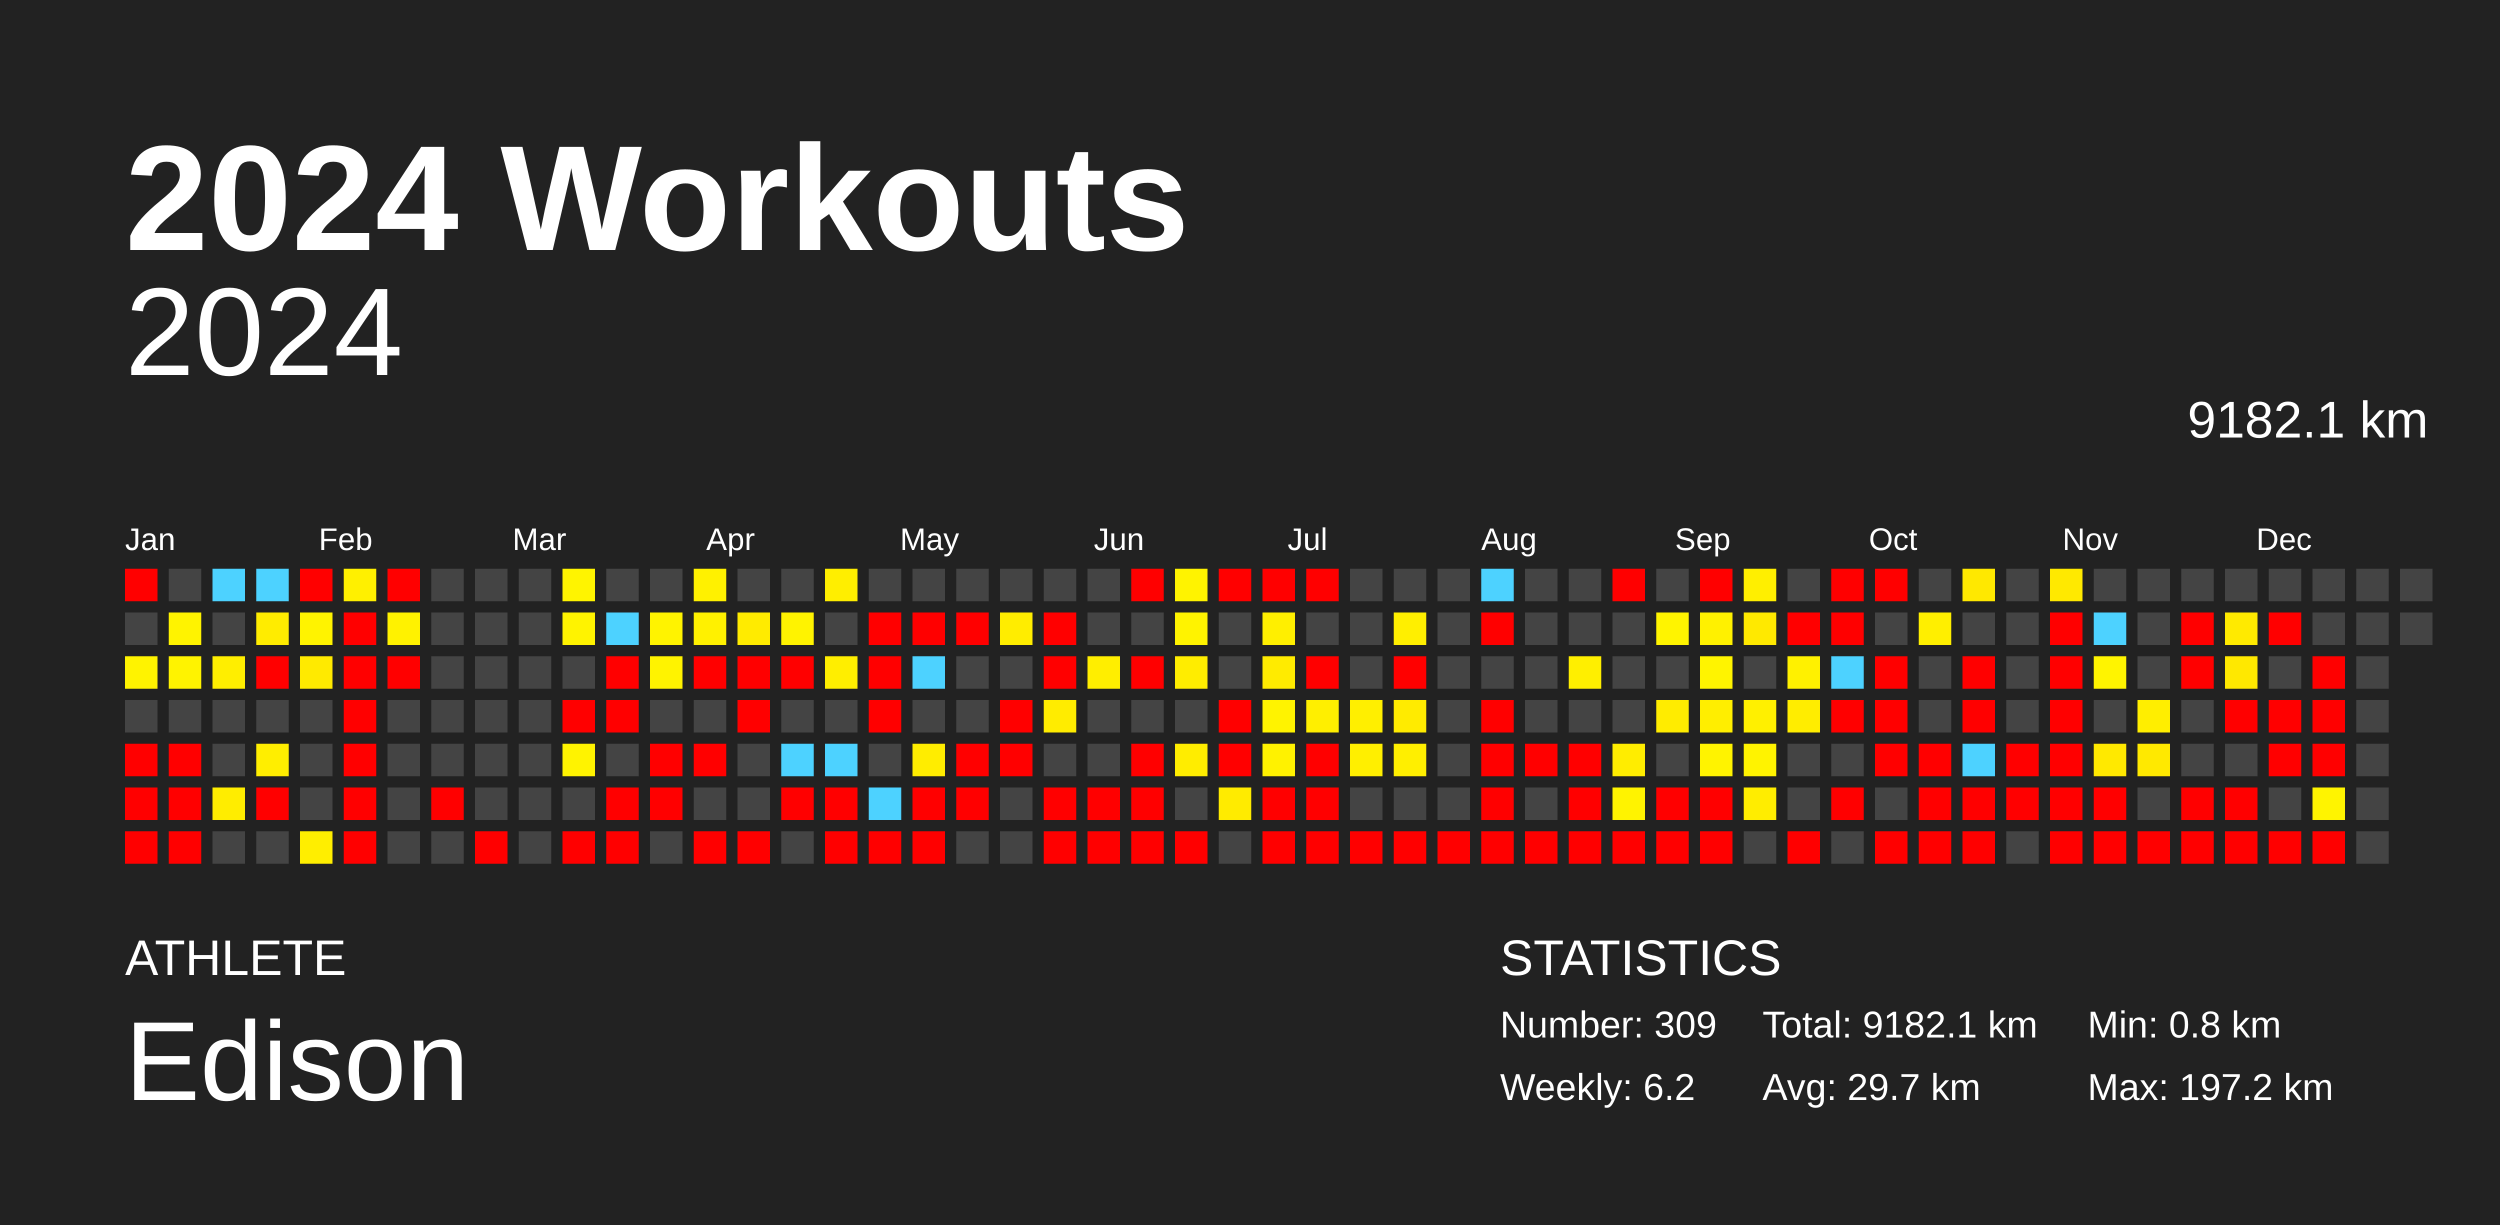
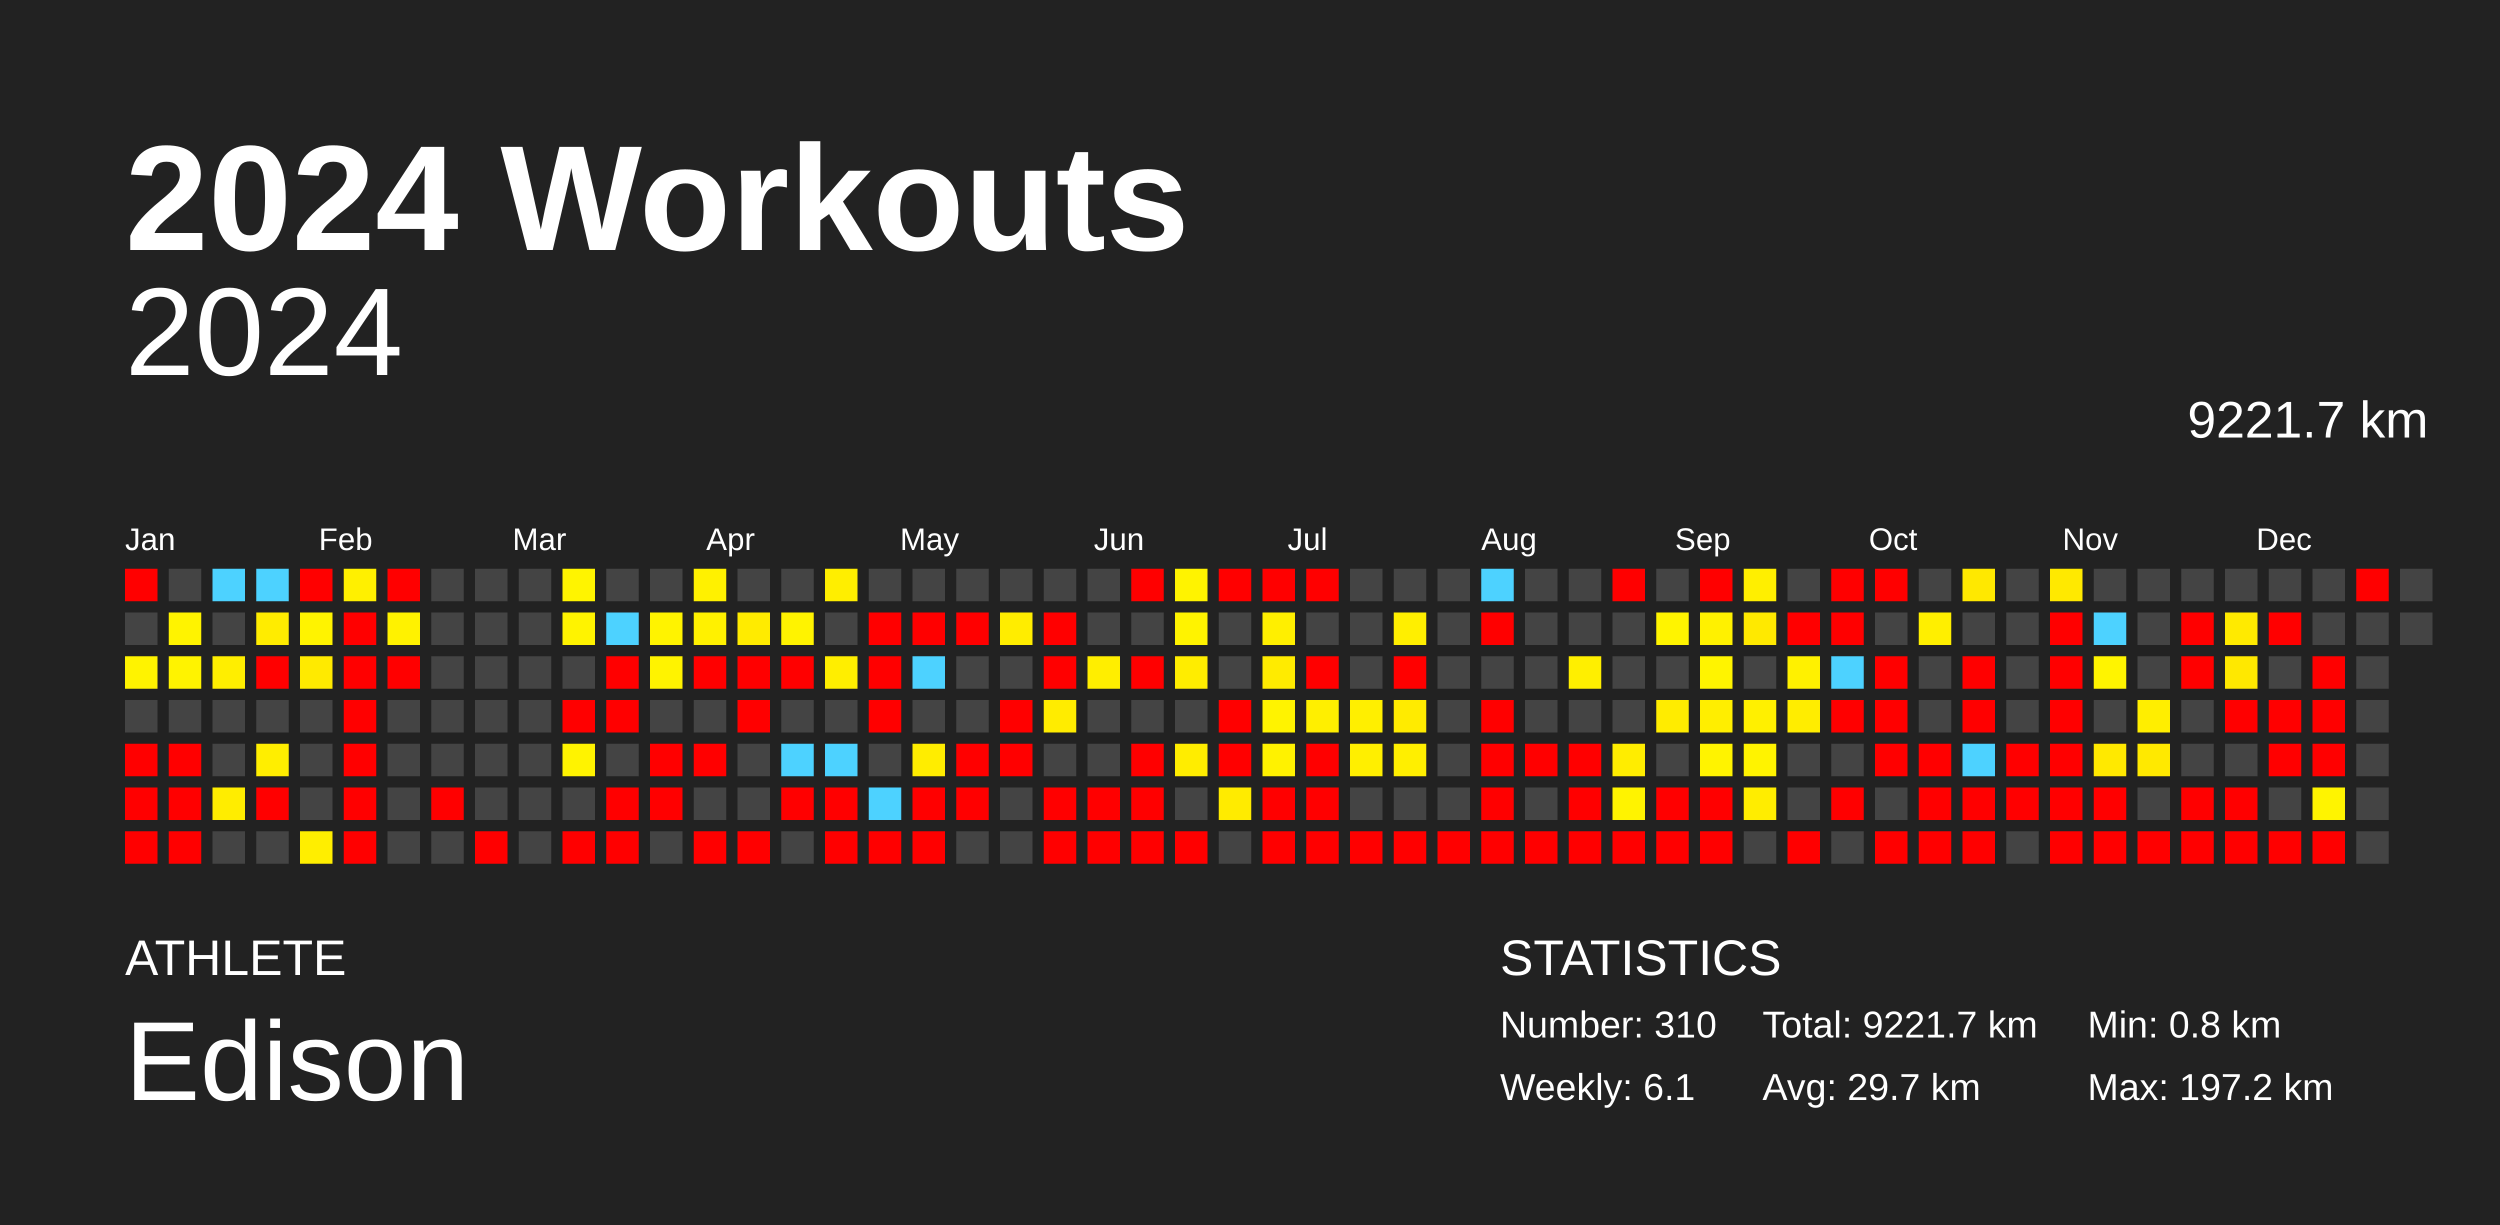
<svg xmlns="http://www.w3.org/2000/svg" baseProfile="full" height="98mm" version="1.1" viewBox="0,0,200,98" width="200mm">
  <defs />
  <rect fill="#222222" height="98" width="200" x="0" y="0" />
  <text fill="#FFFFFF" style="font-size:12px; font-family:Arial; font-weight:bold;" x="10" y="20">2024 Workouts</text>
  <text fill="#FFFFFF" style="font-size:4px; font-family:Arial" x="10" y="78">ATHLETE</text>
  <text fill="#FFFFFF" style="font-size:9px; font-family:Arial" x="10" y="88">Edison</text>
  <text fill="#FFFFFF" style="font-size:4px; font-family:Arial" x="120" y="78">STATISTICS</text>
-   <text fill="#FFFFFF" style="font-size:3px; font-family:Arial" x="120" y="83">Number: 309</text>
-   <text fill="#FFFFFF" style="font-size:3px; font-family:Arial" x="120" y="88">Weekly: 6.2</text>
-   <text fill="#FFFFFF" style="font-size:3px; font-family:Arial" x="141" y="83">Total: 9182.1 km</text>
+   <text fill="#FFFFFF" style="font-size:3px; font-family:Arial" x="120" y="83">Number: 310</text>
+   <text fill="#FFFFFF" style="font-size:3px; font-family:Arial" x="120" y="88">Weekly: 6.1</text>
+   <text fill="#FFFFFF" style="font-size:3px; font-family:Arial" x="141" y="83">Total: 9221.7 km</text>
  <text fill="#FFFFFF" style="font-size:3px; font-family:Arial" x="141" y="88">Avg: 29.7 km</text>
  <text fill="#FFFFFF" style="font-size:3px; font-family:Arial" x="167" y="83">Min: 0.8 km</text>
  <text fill="#FFFFFF" style="font-size:3px; font-family:Arial" x="167" y="88">Max: 197.2 km</text>
  <text alignment-baseline="hanging" fill="#FFFFFF" style="font-size:10.0px; font-family:Arial;" x="10" y="30">2024</text>
-   <text alignment-baseline="hanging" fill="#FFFFFF" style="font-size:4.125px; font-family:Arial;" x="175" y="35">9182.1 km</text>
+   <text alignment-baseline="hanging" fill="#FFFFFF" style="font-size:4.125px; font-family:Arial;" x="175" y="35">9221.7 km</text>
  <text fill="#FFFFFF" style="font-size:2.5px; font-family:Arial" x="10.0" y="44">Jan</text>
  <text fill="#FFFFFF" style="font-size:2.5px; font-family:Arial" x="25.5" y="44">Feb</text>
  <text fill="#FFFFFF" style="font-size:2.5px; font-family:Arial" x="41.0" y="44">Mar</text>
  <text fill="#FFFFFF" style="font-size:2.5px; font-family:Arial" x="56.5" y="44">Apr</text>
  <text fill="#FFFFFF" style="font-size:2.5px; font-family:Arial" x="72.0" y="44">May</text>
  <text fill="#FFFFFF" style="font-size:2.5px; font-family:Arial" x="87.5" y="44">Jun</text>
  <text fill="#FFFFFF" style="font-size:2.5px; font-family:Arial" x="103.0" y="44">Jul</text>
  <text fill="#FFFFFF" style="font-size:2.5px; font-family:Arial" x="118.5" y="44">Aug</text>
  <text fill="#FFFFFF" style="font-size:2.5px; font-family:Arial" x="134.0" y="44">Sep</text>
  <text fill="#FFFFFF" style="font-size:2.5px; font-family:Arial" x="149.5" y="44">Oct</text>
  <text fill="#FFFFFF" style="font-size:2.5px; font-family:Arial" x="165.0" y="44">Nov</text>
  <text fill="#FFFFFF" style="font-size:2.5px; font-family:Arial" x="180.5" y="44">Dec</text>
  <rect fill="red" height="2.6" width="2.6" x="10.0" y="45.5" />
  <rect fill="#444444" height="2.6" width="2.6" x="10.0" y="49.0" />
  <rect fill="#fff300" height="2.6" width="2.6" x="10.0" y="52.5" />
  <rect fill="#444444" height="2.6" width="2.6" x="10.0" y="56.0" />
  <rect fill="red" height="2.6" width="2.6" x="10.0" y="59.5" />
  <rect fill="red" height="2.6" width="2.6" x="10.0" y="63.0" />
  <rect fill="red" height="2.6" width="2.6" x="10.0" y="66.5" />
  <rect fill="#444444" height="2.6" width="2.6" x="13.5" y="45.5" />
  <rect fill="#fff300" height="2.6" width="2.6" x="13.5" y="49.0" />
  <rect fill="#fff300" height="2.6" width="2.6" x="13.5" y="52.5" />
  <rect fill="#444444" height="2.6" width="2.6" x="13.5" y="56.0" />
  <rect fill="red" height="2.6" width="2.6" x="13.5" y="59.5" />
  <rect fill="red" height="2.6" width="2.6" x="13.5" y="63.0" />
  <rect fill="red" height="2.6" width="2.6" x="13.5" y="66.5" />
  <rect fill="#4dd2ff" height="2.6" width="2.6" x="17.0" y="45.5" />
  <rect fill="#444444" height="2.6" width="2.6" x="17.0" y="49.0" />
  <rect fill="#ffee00" height="2.6" width="2.6" x="17.0" y="52.5" />
  <rect fill="#444444" height="2.6" width="2.6" x="17.0" y="56.0" />
  <rect fill="#444444" height="2.6" width="2.6" x="17.0" y="59.5" />
  <rect fill="#ffed00" height="2.6" width="2.6" x="17.0" y="63.0" />
  <rect fill="#444444" height="2.6" width="2.6" x="17.0" y="66.5" />
  <rect fill="#4dd2ff" height="2.6" width="2.6" x="20.5" y="45.5" />
  <rect fill="#ffec00" height="2.6" width="2.6" x="20.5" y="49.0" />
  <rect fill="red" height="2.6" width="2.6" x="20.5" y="52.5" />
  <rect fill="#444444" height="2.6" width="2.6" x="20.5" y="56.0" />
  <rect fill="#ffee00" height="2.6" width="2.6" x="20.5" y="59.5" />
  <rect fill="red" height="2.6" width="2.6" x="20.5" y="63.0" />
  <rect fill="#444444" height="2.6" width="2.6" x="20.5" y="66.5" />
  <rect fill="red" height="2.6" width="2.6" x="24.0" y="45.5" />
  <rect fill="#fff300" height="2.6" width="2.6" x="24.0" y="49.0" />
  <rect fill="#ffea00" height="2.6" width="2.6" x="24.0" y="52.5" />
  <rect fill="#444444" height="2.6" width="2.6" x="24.0" y="56.0" />
  <rect fill="#444444" height="2.6" width="2.6" x="24.0" y="59.5" />
  <rect fill="#444444" height="2.6" width="2.6" x="24.0" y="63.0" />
  <rect fill="#ffee00" height="2.6" width="2.6" x="24.0" y="66.5" />
  <rect fill="#fff000" height="2.6" width="2.6" x="27.5" y="45.5" />
  <rect fill="red" height="2.6" width="2.6" x="27.5" y="49.0" />
  <rect fill="red" height="2.6" width="2.6" x="27.5" y="52.5" />
  <rect fill="red" height="2.6" width="2.6" x="27.5" y="56.0" />
  <rect fill="red" height="2.6" width="2.6" x="27.5" y="59.5" />
  <rect fill="red" height="2.6" width="2.6" x="27.5" y="63.0" />
  <rect fill="red" height="2.6" width="2.6" x="27.5" y="66.5" />
  <rect fill="red" height="2.6" width="2.6" x="31.0" y="45.5" />
  <rect fill="#fff200" height="2.6" width="2.6" x="31.0" y="49.0" />
  <rect fill="red" height="2.6" width="2.6" x="31.0" y="52.5" />
  <rect fill="#444444" height="2.6" width="2.6" x="31.0" y="56.0" />
  <rect fill="#444444" height="2.6" width="2.6" x="31.0" y="59.5" />
  <rect fill="#444444" height="2.6" width="2.6" x="31.0" y="63.0" />
  <rect fill="#444444" height="2.6" width="2.6" x="31.0" y="66.5" />
  <rect fill="#444444" height="2.6" width="2.6" x="34.5" y="45.5" />
  <rect fill="#444444" height="2.6" width="2.6" x="34.5" y="49.0" />
  <rect fill="#444444" height="2.6" width="2.6" x="34.5" y="52.5" />
  <rect fill="#444444" height="2.6" width="2.6" x="34.5" y="56.0" />
  <rect fill="#444444" height="2.6" width="2.6" x="34.5" y="59.5" />
  <rect fill="red" height="2.6" width="2.6" x="34.5" y="63.0" />
  <rect fill="#444444" height="2.6" width="2.6" x="34.5" y="66.5" />
  <rect fill="#444444" height="2.6" width="2.6" x="38.0" y="45.5" />
  <rect fill="#444444" height="2.6" width="2.6" x="38.0" y="49.0" />
  <rect fill="#444444" height="2.6" width="2.6" x="38.0" y="52.5" />
  <rect fill="#444444" height="2.6" width="2.6" x="38.0" y="56.0" />
  <rect fill="#444444" height="2.6" width="2.6" x="38.0" y="59.5" />
  <rect fill="#444444" height="2.6" width="2.6" x="38.0" y="63.0" />
  <rect fill="red" height="2.6" width="2.6" x="38.0" y="66.5" />
  <rect fill="#444444" height="2.6" width="2.6" x="41.5" y="45.5" />
  <rect fill="#444444" height="2.6" width="2.6" x="41.5" y="49.0" />
  <rect fill="#444444" height="2.6" width="2.6" x="41.5" y="52.5" />
  <rect fill="#444444" height="2.6" width="2.6" x="41.5" y="56.0" />
  <rect fill="#444444" height="2.6" width="2.6" x="41.5" y="59.5" />
  <rect fill="#444444" height="2.6" width="2.6" x="41.5" y="63.0" />
  <rect fill="#444444" height="2.6" width="2.6" x="41.5" y="66.5" />
  <rect fill="#fff400" height="2.6" width="2.6" x="45.0" y="45.5" />
  <rect fill="#fff300" height="2.6" width="2.6" x="45.0" y="49.0" />
  <rect fill="#444444" height="2.6" width="2.6" x="45.0" y="52.5" />
  <rect fill="red" height="2.6" width="2.6" x="45.0" y="56.0" />
  <rect fill="#fff300" height="2.6" width="2.6" x="45.0" y="59.5" />
  <rect fill="#444444" height="2.6" width="2.6" x="45.0" y="63.0" />
  <rect fill="red" height="2.6" width="2.6" x="45.0" y="66.5" />
  <rect fill="#444444" height="2.6" width="2.6" x="48.5" y="45.5" />
  <rect fill="#4dd2ff" height="2.6" width="2.6" x="48.5" y="49.0" />
  <rect fill="red" height="2.6" width="2.6" x="48.5" y="52.5" />
  <rect fill="red" height="2.6" width="2.6" x="48.5" y="56.0" />
  <rect fill="#444444" height="2.6" width="2.6" x="48.5" y="59.5" />
  <rect fill="red" height="2.6" width="2.6" x="48.5" y="63.0" />
  <rect fill="red" height="2.6" width="2.6" x="48.5" y="66.5" />
  <rect fill="#444444" height="2.6" width="2.6" x="52.0" y="45.5" />
  <rect fill="#fff300" height="2.6" width="2.6" x="52.0" y="49.0" />
  <rect fill="#fff300" height="2.6" width="2.6" x="52.0" y="52.5" />
  <rect fill="#444444" height="2.6" width="2.6" x="52.0" y="56.0" />
  <rect fill="red" height="2.6" width="2.6" x="52.0" y="59.5" />
  <rect fill="red" height="2.6" width="2.6" x="52.0" y="63.0" />
  <rect fill="#444444" height="2.6" width="2.6" x="52.0" y="66.5" />
  <rect fill="#fff100" height="2.6" width="2.6" x="55.5" y="45.5" />
  <rect fill="#fff100" height="2.6" width="2.6" x="55.5" y="49.0" />
  <rect fill="red" height="2.6" width="2.6" x="55.5" y="52.5" />
  <rect fill="#444444" height="2.6" width="2.6" x="55.5" y="56.0" />
  <rect fill="red" height="2.6" width="2.6" x="55.5" y="59.5" />
  <rect fill="#444444" height="2.6" width="2.6" x="55.5" y="63.0" />
  <rect fill="red" height="2.6" width="2.6" x="55.5" y="66.5" />
  <rect fill="#444444" height="2.6" width="2.6" x="59.0" y="45.5" />
  <rect fill="#ffeb00" height="2.6" width="2.6" x="59.0" y="49.0" />
  <rect fill="red" height="2.6" width="2.6" x="59.0" y="52.5" />
  <rect fill="red" height="2.6" width="2.6" x="59.0" y="56.0" />
  <rect fill="#444444" height="2.6" width="2.6" x="59.0" y="59.5" />
  <rect fill="#444444" height="2.6" width="2.6" x="59.0" y="63.0" />
  <rect fill="red" height="2.6" width="2.6" x="59.0" y="66.5" />
  <rect fill="#444444" height="2.6" width="2.6" x="62.5" y="45.5" />
  <rect fill="#fff300" height="2.6" width="2.6" x="62.5" y="49.0" />
  <rect fill="red" height="2.6" width="2.6" x="62.5" y="52.5" />
  <rect fill="#444444" height="2.6" width="2.6" x="62.5" y="56.0" />
  <rect fill="#4dd2ff" height="2.6" width="2.6" x="62.5" y="59.5" />
  <rect fill="red" height="2.6" width="2.6" x="62.5" y="63.0" />
  <rect fill="#444444" height="2.6" width="2.6" x="62.5" y="66.5" />
  <rect fill="#ffee00" height="2.6" width="2.6" x="66.0" y="45.5" />
  <rect fill="#444444" height="2.6" width="2.6" x="66.0" y="49.0" />
  <rect fill="#ffee00" height="2.6" width="2.6" x="66.0" y="52.5" />
  <rect fill="#444444" height="2.6" width="2.6" x="66.0" y="56.0" />
  <rect fill="#4dd2ff" height="2.6" width="2.6" x="66.0" y="59.5" />
  <rect fill="red" height="2.6" width="2.6" x="66.0" y="63.0" />
  <rect fill="red" height="2.6" width="2.6" x="66.0" y="66.5" />
  <rect fill="#444444" height="2.6" width="2.6" x="69.5" y="45.5" />
  <rect fill="red" height="2.6" width="2.6" x="69.5" y="49.0" />
  <rect fill="red" height="2.6" width="2.6" x="69.5" y="52.5" />
  <rect fill="red" height="2.6" width="2.6" x="69.5" y="56.0" />
  <rect fill="#444444" height="2.6" width="2.6" x="69.5" y="59.5" />
  <rect fill="#4dd2ff" height="2.6" width="2.6" x="69.5" y="63.0" />
  <rect fill="red" height="2.6" width="2.6" x="69.5" y="66.5" />
  <rect fill="#444444" height="2.6" width="2.6" x="73.0" y="45.5" />
  <rect fill="red" height="2.6" width="2.6" x="73.0" y="49.0" />
  <rect fill="#4dd2ff" height="2.6" width="2.6" x="73.0" y="52.5" />
  <rect fill="#444444" height="2.6" width="2.6" x="73.0" y="56.0" />
  <rect fill="#ffed00" height="2.6" width="2.6" x="73.0" y="59.5" />
  <rect fill="red" height="2.6" width="2.6" x="73.0" y="63.0" />
  <rect fill="red" height="2.6" width="2.6" x="73.0" y="66.5" />
  <rect fill="#444444" height="2.6" width="2.6" x="76.5" y="45.5" />
  <rect fill="red" height="2.6" width="2.6" x="76.5" y="49.0" />
  <rect fill="#444444" height="2.6" width="2.6" x="76.5" y="52.5" />
  <rect fill="#444444" height="2.6" width="2.6" x="76.5" y="56.0" />
  <rect fill="red" height="2.6" width="2.6" x="76.5" y="59.5" />
  <rect fill="red" height="2.6" width="2.6" x="76.5" y="63.0" />
  <rect fill="#444444" height="2.6" width="2.6" x="76.5" y="66.5" />
  <rect fill="#444444" height="2.6" width="2.6" x="80.0" y="45.5" />
  <rect fill="#ffed00" height="2.6" width="2.6" x="80.0" y="49.0" />
  <rect fill="#444444" height="2.6" width="2.6" x="80.0" y="52.5" />
  <rect fill="red" height="2.6" width="2.6" x="80.0" y="56.0" />
  <rect fill="red" height="2.6" width="2.6" x="80.0" y="59.5" />
  <rect fill="#444444" height="2.6" width="2.6" x="80.0" y="63.0" />
  <rect fill="#444444" height="2.6" width="2.6" x="80.0" y="66.5" />
  <rect fill="#444444" height="2.6" width="2.6" x="83.5" y="45.5" />
  <rect fill="red" height="2.6" width="2.6" x="83.5" y="49.0" />
  <rect fill="red" height="2.6" width="2.6" x="83.5" y="52.5" />
  <rect fill="#ffec00" height="2.6" width="2.6" x="83.5" y="56.0" />
  <rect fill="#444444" height="2.6" width="2.6" x="83.5" y="59.5" />
  <rect fill="red" height="2.6" width="2.6" x="83.5" y="63.0" />
  <rect fill="red" height="2.6" width="2.6" x="83.5" y="66.5" />
  <rect fill="#444444" height="2.6" width="2.6" x="87.0" y="45.5" />
  <rect fill="#444444" height="2.6" width="2.6" x="87.0" y="49.0" />
  <rect fill="#ffee00" height="2.6" width="2.6" x="87.0" y="52.5" />
  <rect fill="#444444" height="2.6" width="2.6" x="87.0" y="56.0" />
  <rect fill="#444444" height="2.6" width="2.6" x="87.0" y="59.5" />
  <rect fill="red" height="2.6" width="2.6" x="87.0" y="63.0" />
  <rect fill="red" height="2.6" width="2.6" x="87.0" y="66.5" />
  <rect fill="red" height="2.6" width="2.6" x="90.5" y="45.5" />
  <rect fill="#444444" height="2.6" width="2.6" x="90.5" y="49.0" />
  <rect fill="red" height="2.6" width="2.6" x="90.5" y="52.5" />
  <rect fill="#444444" height="2.6" width="2.6" x="90.5" y="56.0" />
  <rect fill="red" height="2.6" width="2.6" x="90.5" y="59.5" />
  <rect fill="red" height="2.6" width="2.6" x="90.5" y="63.0" />
  <rect fill="red" height="2.6" width="2.6" x="90.5" y="66.5" />
  <rect fill="#fff300" height="2.6" width="2.6" x="94.0" y="45.5" />
  <rect fill="#fff300" height="2.6" width="2.6" x="94.0" y="49.0" />
  <rect fill="#ffed00" height="2.6" width="2.6" x="94.0" y="52.5" />
  <rect fill="#444444" height="2.6" width="2.6" x="94.0" y="56.0" />
  <rect fill="#ffed00" height="2.6" width="2.6" x="94.0" y="59.5" />
  <rect fill="#444444" height="2.6" width="2.6" x="94.0" y="63.0" />
  <rect fill="red" height="2.6" width="2.6" x="94.0" y="66.5" />
  <rect fill="red" height="2.6" width="2.6" x="97.5" y="45.5" />
  <rect fill="#444444" height="2.6" width="2.6" x="97.5" y="49.0" />
  <rect fill="#444444" height="2.6" width="2.6" x="97.5" y="52.5" />
  <rect fill="red" height="2.6" width="2.6" x="97.5" y="56.0" />
  <rect fill="red" height="2.6" width="2.6" x="97.5" y="59.5" />
  <rect fill="#ffeb00" height="2.6" width="2.6" x="97.5" y="63.0" />
  <rect fill="#444444" height="2.6" width="2.6" x="97.5" y="66.5" />
  <rect fill="red" height="2.6" width="2.6" x="101.0" y="45.5" />
  <rect fill="#ffef00" height="2.6" width="2.6" x="101.0" y="49.0" />
  <rect fill="#ffeb00" height="2.6" width="2.6" x="101.0" y="52.5" />
  <rect fill="#fff300" height="2.6" width="2.6" x="101.0" y="56.0" />
  <rect fill="#fff200" height="2.6" width="2.6" x="101.0" y="59.5" />
  <rect fill="red" height="2.6" width="2.6" x="101.0" y="63.0" />
  <rect fill="red" height="2.6" width="2.6" x="101.0" y="66.5" />
  <rect fill="red" height="2.6" width="2.6" x="104.5" y="45.5" />
  <rect fill="#444444" height="2.6" width="2.6" x="104.5" y="49.0" />
  <rect fill="red" height="2.6" width="2.6" x="104.5" y="52.5" />
  <rect fill="#ffef00" height="2.6" width="2.6" x="104.5" y="56.0" />
  <rect fill="red" height="2.6" width="2.6" x="104.5" y="59.5" />
  <rect fill="red" height="2.6" width="2.6" x="104.5" y="63.0" />
  <rect fill="red" height="2.6" width="2.6" x="104.5" y="66.5" />
  <rect fill="#444444" height="2.6" width="2.6" x="108.0" y="45.5" />
  <rect fill="#444444" height="2.6" width="2.6" x="108.0" y="49.0" />
  <rect fill="#444444" height="2.6" width="2.6" x="108.0" y="52.5" />
  <rect fill="#ffef00" height="2.6" width="2.6" x="108.0" y="56.0" />
  <rect fill="#ffef00" height="2.6" width="2.6" x="108.0" y="59.5" />
  <rect fill="#444444" height="2.6" width="2.6" x="108.0" y="63.0" />
  <rect fill="red" height="2.6" width="2.6" x="108.0" y="66.5" />
  <rect fill="#444444" height="2.6" width="2.6" x="111.5" y="45.5" />
  <rect fill="#ffef00" height="2.6" width="2.6" x="111.5" y="49.0" />
  <rect fill="red" height="2.6" width="2.6" x="111.5" y="52.5" />
  <rect fill="#ffeb00" height="2.6" width="2.6" x="111.5" y="56.0" />
  <rect fill="#ffef00" height="2.6" width="2.6" x="111.5" y="59.5" />
  <rect fill="#444444" height="2.6" width="2.6" x="111.5" y="63.0" />
  <rect fill="red" height="2.6" width="2.6" x="111.5" y="66.5" />
  <rect fill="#444444" height="2.6" width="2.6" x="115.0" y="45.5" />
  <rect fill="#444444" height="2.6" width="2.6" x="115.0" y="49.0" />
  <rect fill="#444444" height="2.6" width="2.6" x="115.0" y="52.5" />
  <rect fill="#444444" height="2.6" width="2.6" x="115.0" y="56.0" />
  <rect fill="#444444" height="2.6" width="2.6" x="115.0" y="59.5" />
  <rect fill="#444444" height="2.6" width="2.6" x="115.0" y="63.0" />
  <rect fill="red" height="2.6" width="2.6" x="115.0" y="66.5" />
  <rect fill="#4dd2ff" height="2.6" width="2.6" x="118.5" y="45.5" />
  <rect fill="red" height="2.6" width="2.6" x="118.5" y="49.0" />
  <rect fill="#444444" height="2.6" width="2.6" x="118.5" y="52.5" />
  <rect fill="red" height="2.6" width="2.6" x="118.5" y="56.0" />
  <rect fill="red" height="2.6" width="2.6" x="118.5" y="59.5" />
  <rect fill="red" height="2.6" width="2.6" x="118.5" y="63.0" />
  <rect fill="red" height="2.6" width="2.6" x="118.5" y="66.5" />
  <rect fill="#444444" height="2.6" width="2.6" x="122.0" y="45.5" />
  <rect fill="#444444" height="2.6" width="2.6" x="122.0" y="49.0" />
  <rect fill="#444444" height="2.6" width="2.6" x="122.0" y="52.5" />
  <rect fill="#444444" height="2.6" width="2.6" x="122.0" y="56.0" />
  <rect fill="red" height="2.6" width="2.6" x="122.0" y="59.5" />
  <rect fill="#444444" height="2.6" width="2.6" x="122.0" y="63.0" />
  <rect fill="red" height="2.6" width="2.6" x="122.0" y="66.5" />
  <rect fill="#444444" height="2.6" width="2.6" x="125.5" y="45.5" />
  <rect fill="#444444" height="2.6" width="2.6" x="125.5" y="49.0" />
  <rect fill="#ffef00" height="2.6" width="2.6" x="125.5" y="52.5" />
  <rect fill="#444444" height="2.6" width="2.6" x="125.5" y="56.0" />
  <rect fill="red" height="2.6" width="2.6" x="125.5" y="59.5" />
  <rect fill="red" height="2.6" width="2.6" x="125.5" y="63.0" />
  <rect fill="red" height="2.6" width="2.6" x="125.5" y="66.5" />
  <rect fill="red" height="2.6" width="2.6" x="129.0" y="45.5" />
  <rect fill="#444444" height="2.6" width="2.6" x="129.0" y="49.0" />
  <rect fill="#444444" height="2.6" width="2.6" x="129.0" y="52.5" />
  <rect fill="#444444" height="2.6" width="2.6" x="129.0" y="56.0" />
  <rect fill="#ffed00" height="2.6" width="2.6" x="129.0" y="59.5" />
  <rect fill="#fff300" height="2.6" width="2.6" x="129.0" y="63.0" />
  <rect fill="red" height="2.6" width="2.6" x="129.0" y="66.5" />
  <rect fill="#444444" height="2.6" width="2.6" x="132.5" y="45.5" />
  <rect fill="#fff400" height="2.6" width="2.6" x="132.5" y="49.0" />
  <rect fill="#444444" height="2.6" width="2.6" x="132.5" y="52.5" />
  <rect fill="#ffec00" height="2.6" width="2.6" x="132.5" y="56.0" />
  <rect fill="#444444" height="2.6" width="2.6" x="132.5" y="59.5" />
  <rect fill="red" height="2.6" width="2.6" x="132.5" y="63.0" />
  <rect fill="red" height="2.6" width="2.6" x="132.5" y="66.5" />
  <rect fill="red" height="2.6" width="2.6" x="136.0" y="45.5" />
  <rect fill="#fff100" height="2.6" width="2.6" x="136.0" y="49.0" />
  <rect fill="#fff400" height="2.6" width="2.6" x="136.0" y="52.5" />
  <rect fill="#ffee00" height="2.6" width="2.6" x="136.0" y="56.0" />
  <rect fill="#fff300" height="2.6" width="2.6" x="136.0" y="59.5" />
  <rect fill="red" height="2.6" width="2.6" x="136.0" y="63.0" />
  <rect fill="red" height="2.6" width="2.6" x="136.0" y="66.5" />
  <rect fill="#ffef00" height="2.6" width="2.6" x="139.5" y="45.5" />
  <rect fill="#ffe900" height="2.6" width="2.6" x="139.5" y="49.0" />
  <rect fill="#444444" height="2.6" width="2.6" x="139.5" y="52.5" />
  <rect fill="#fff000" height="2.6" width="2.6" x="139.5" y="56.0" />
  <rect fill="#fff300" height="2.6" width="2.6" x="139.5" y="59.5" />
  <rect fill="#ffed00" height="2.6" width="2.6" x="139.5" y="63.0" />
  <rect fill="#444444" height="2.6" width="2.6" x="139.5" y="66.5" />
  <rect fill="#444444" height="2.6" width="2.6" x="143.0" y="45.5" />
  <rect fill="red" height="2.6" width="2.6" x="143.0" y="49.0" />
  <rect fill="#fff100" height="2.6" width="2.6" x="143.0" y="52.5" />
  <rect fill="#ffed00" height="2.6" width="2.6" x="143.0" y="56.0" />
  <rect fill="#444444" height="2.6" width="2.6" x="143.0" y="59.5" />
  <rect fill="#444444" height="2.6" width="2.6" x="143.0" y="63.0" />
  <rect fill="red" height="2.6" width="2.6" x="143.0" y="66.5" />
  <rect fill="red" height="2.6" width="2.6" x="146.5" y="45.5" />
  <rect fill="red" height="2.6" width="2.6" x="146.5" y="49.0" />
  <rect fill="#4dd2ff" height="2.6" width="2.6" x="146.5" y="52.5" />
  <rect fill="red" height="2.6" width="2.6" x="146.5" y="56.0" />
  <rect fill="#444444" height="2.6" width="2.6" x="146.5" y="59.5" />
  <rect fill="red" height="2.6" width="2.6" x="146.5" y="63.0" />
  <rect fill="#444444" height="2.6" width="2.6" x="146.5" y="66.5" />
  <rect fill="red" height="2.6" width="2.6" x="150.0" y="45.5" />
  <rect fill="#444444" height="2.6" width="2.6" x="150.0" y="49.0" />
  <rect fill="red" height="2.6" width="2.6" x="150.0" y="52.5" />
  <rect fill="red" height="2.6" width="2.6" x="150.0" y="56.0" />
  <rect fill="red" height="2.6" width="2.6" x="150.0" y="59.5" />
  <rect fill="#444444" height="2.6" width="2.6" x="150.0" y="63.0" />
  <rect fill="red" height="2.6" width="2.6" x="150.0" y="66.5" />
  <rect fill="#444444" height="2.6" width="2.6" x="153.5" y="45.5" />
  <rect fill="#ffef00" height="2.6" width="2.6" x="153.5" y="49.0" />
  <rect fill="#444444" height="2.6" width="2.6" x="153.5" y="52.5" />
  <rect fill="#444444" height="2.6" width="2.6" x="153.5" y="56.0" />
  <rect fill="red" height="2.6" width="2.6" x="153.5" y="59.5" />
  <rect fill="red" height="2.6" width="2.6" x="153.5" y="63.0" />
  <rect fill="red" height="2.6" width="2.6" x="153.5" y="66.5" />
  <rect fill="#ffe800" height="2.6" width="2.6" x="157.0" y="45.5" />
  <rect fill="#444444" height="2.6" width="2.6" x="157.0" y="49.0" />
  <rect fill="red" height="2.6" width="2.6" x="157.0" y="52.5" />
  <rect fill="red" height="2.6" width="2.6" x="157.0" y="56.0" />
  <rect fill="#4dd2ff" height="2.6" width="2.6" x="157.0" y="59.5" />
  <rect fill="red" height="2.6" width="2.6" x="157.0" y="63.0" />
  <rect fill="red" height="2.6" width="2.6" x="157.0" y="66.5" />
  <rect fill="#444444" height="2.6" width="2.6" x="160.5" y="45.5" />
  <rect fill="#444444" height="2.6" width="2.6" x="160.5" y="49.0" />
  <rect fill="#444444" height="2.6" width="2.6" x="160.5" y="52.5" />
  <rect fill="#444444" height="2.6" width="2.6" x="160.5" y="56.0" />
  <rect fill="red" height="2.6" width="2.6" x="160.5" y="59.5" />
  <rect fill="red" height="2.6" width="2.6" x="160.5" y="63.0" />
  <rect fill="#444444" height="2.6" width="2.6" x="160.5" y="66.5" />
  <rect fill="#ffe900" height="2.6" width="2.6" x="164.0" y="45.5" />
  <rect fill="red" height="2.6" width="2.6" x="164.0" y="49.0" />
  <rect fill="red" height="2.6" width="2.6" x="164.0" y="52.5" />
  <rect fill="red" height="2.6" width="2.6" x="164.0" y="56.0" />
  <rect fill="red" height="2.6" width="2.6" x="164.0" y="59.5" />
  <rect fill="red" height="2.6" width="2.6" x="164.0" y="63.0" />
  <rect fill="red" height="2.6" width="2.6" x="164.0" y="66.5" />
  <rect fill="#444444" height="2.6" width="2.6" x="167.5" y="45.5" />
  <rect fill="#4dd2ff" height="2.6" width="2.6" x="167.5" y="49.0" />
  <rect fill="#fff400" height="2.6" width="2.6" x="167.5" y="52.5" />
  <rect fill="#444444" height="2.6" width="2.6" x="167.5" y="56.0" />
  <rect fill="#ffe900" height="2.6" width="2.6" x="167.5" y="59.5" />
  <rect fill="red" height="2.6" width="2.6" x="167.5" y="63.0" />
  <rect fill="red" height="2.6" width="2.6" x="167.5" y="66.5" />
  <rect fill="#444444" height="2.6" width="2.6" x="171.0" y="45.5" />
  <rect fill="#444444" height="2.6" width="2.6" x="171.0" y="49.0" />
  <rect fill="#444444" height="2.6" width="2.6" x="171.0" y="52.5" />
  <rect fill="#ffee00" height="2.6" width="2.6" x="171.0" y="56.0" />
  <rect fill="#ffe900" height="2.6" width="2.6" x="171.0" y="59.5" />
  <rect fill="#444444" height="2.6" width="2.6" x="171.0" y="63.0" />
  <rect fill="red" height="2.6" width="2.6" x="171.0" y="66.5" />
  <rect fill="#444444" height="2.6" width="2.6" x="174.5" y="45.5" />
  <rect fill="red" height="2.6" width="2.6" x="174.5" y="49.0" />
  <rect fill="red" height="2.6" width="2.6" x="174.5" y="52.5" />
  <rect fill="#444444" height="2.6" width="2.6" x="174.5" y="56.0" />
  <rect fill="#444444" height="2.6" width="2.6" x="174.5" y="59.5" />
  <rect fill="red" height="2.6" width="2.6" x="174.5" y="63.0" />
  <rect fill="red" height="2.6" width="2.6" x="174.5" y="66.5" />
  <rect fill="#444444" height="2.6" width="2.6" x="178.0" y="45.5" />
  <rect fill="#ffea00" height="2.6" width="2.6" x="178.0" y="49.0" />
  <rect fill="#ffe800" height="2.6" width="2.6" x="178.0" y="52.5" />
  <rect fill="red" height="2.6" width="2.6" x="178.0" y="56.0" />
  <rect fill="#444444" height="2.6" width="2.6" x="178.0" y="59.5" />
  <rect fill="red" height="2.6" width="2.6" x="178.0" y="63.0" />
  <rect fill="red" height="2.6" width="2.6" x="178.0" y="66.5" />
  <rect fill="#444444" height="2.6" width="2.6" x="181.5" y="45.5" />
  <rect fill="red" height="2.6" width="2.6" x="181.5" y="49.0" />
  <rect fill="#444444" height="2.6" width="2.6" x="181.5" y="52.5" />
  <rect fill="red" height="2.6" width="2.6" x="181.5" y="56.0" />
  <rect fill="red" height="2.6" width="2.6" x="181.5" y="59.5" />
  <rect fill="#444444" height="2.6" width="2.6" x="181.5" y="63.0" />
  <rect fill="red" height="2.6" width="2.6" x="181.5" y="66.5" />
  <rect fill="#444444" height="2.6" width="2.6" x="185.0" y="45.5" />
  <rect fill="#444444" height="2.6" width="2.6" x="185.0" y="49.0" />
  <rect fill="red" height="2.6" width="2.6" x="185.0" y="52.5" />
  <rect fill="red" height="2.6" width="2.6" x="185.0" y="56.0" />
  <rect fill="red" height="2.6" width="2.6" x="185.0" y="59.5" />
  <rect fill="#fff400" height="2.6" width="2.6" x="185.0" y="63.0" />
  <rect fill="red" height="2.6" width="2.6" x="185.0" y="66.5" />
-   <rect fill="#444444" height="2.6" width="2.6" x="188.5" y="45.5" />
+   <rect fill="red" height="2.6" width="2.6" x="188.5" y="45.5" />
  <rect fill="#444444" height="2.6" width="2.6" x="188.5" y="49.0" />
  <rect fill="#444444" height="2.6" width="2.6" x="188.5" y="52.5" />
  <rect fill="#444444" height="2.6" width="2.6" x="188.5" y="56.0" />
  <rect fill="#444444" height="2.6" width="2.6" x="188.5" y="59.5" />
  <rect fill="#444444" height="2.6" width="2.6" x="188.5" y="63.0" />
  <rect fill="#444444" height="2.6" width="2.6" x="188.5" y="66.5" />
  <rect fill="#444444" height="2.6" width="2.6" x="192.0" y="45.5" />
  <rect fill="#444444" height="2.6" width="2.6" x="192.0" y="49.0" />
</svg>
